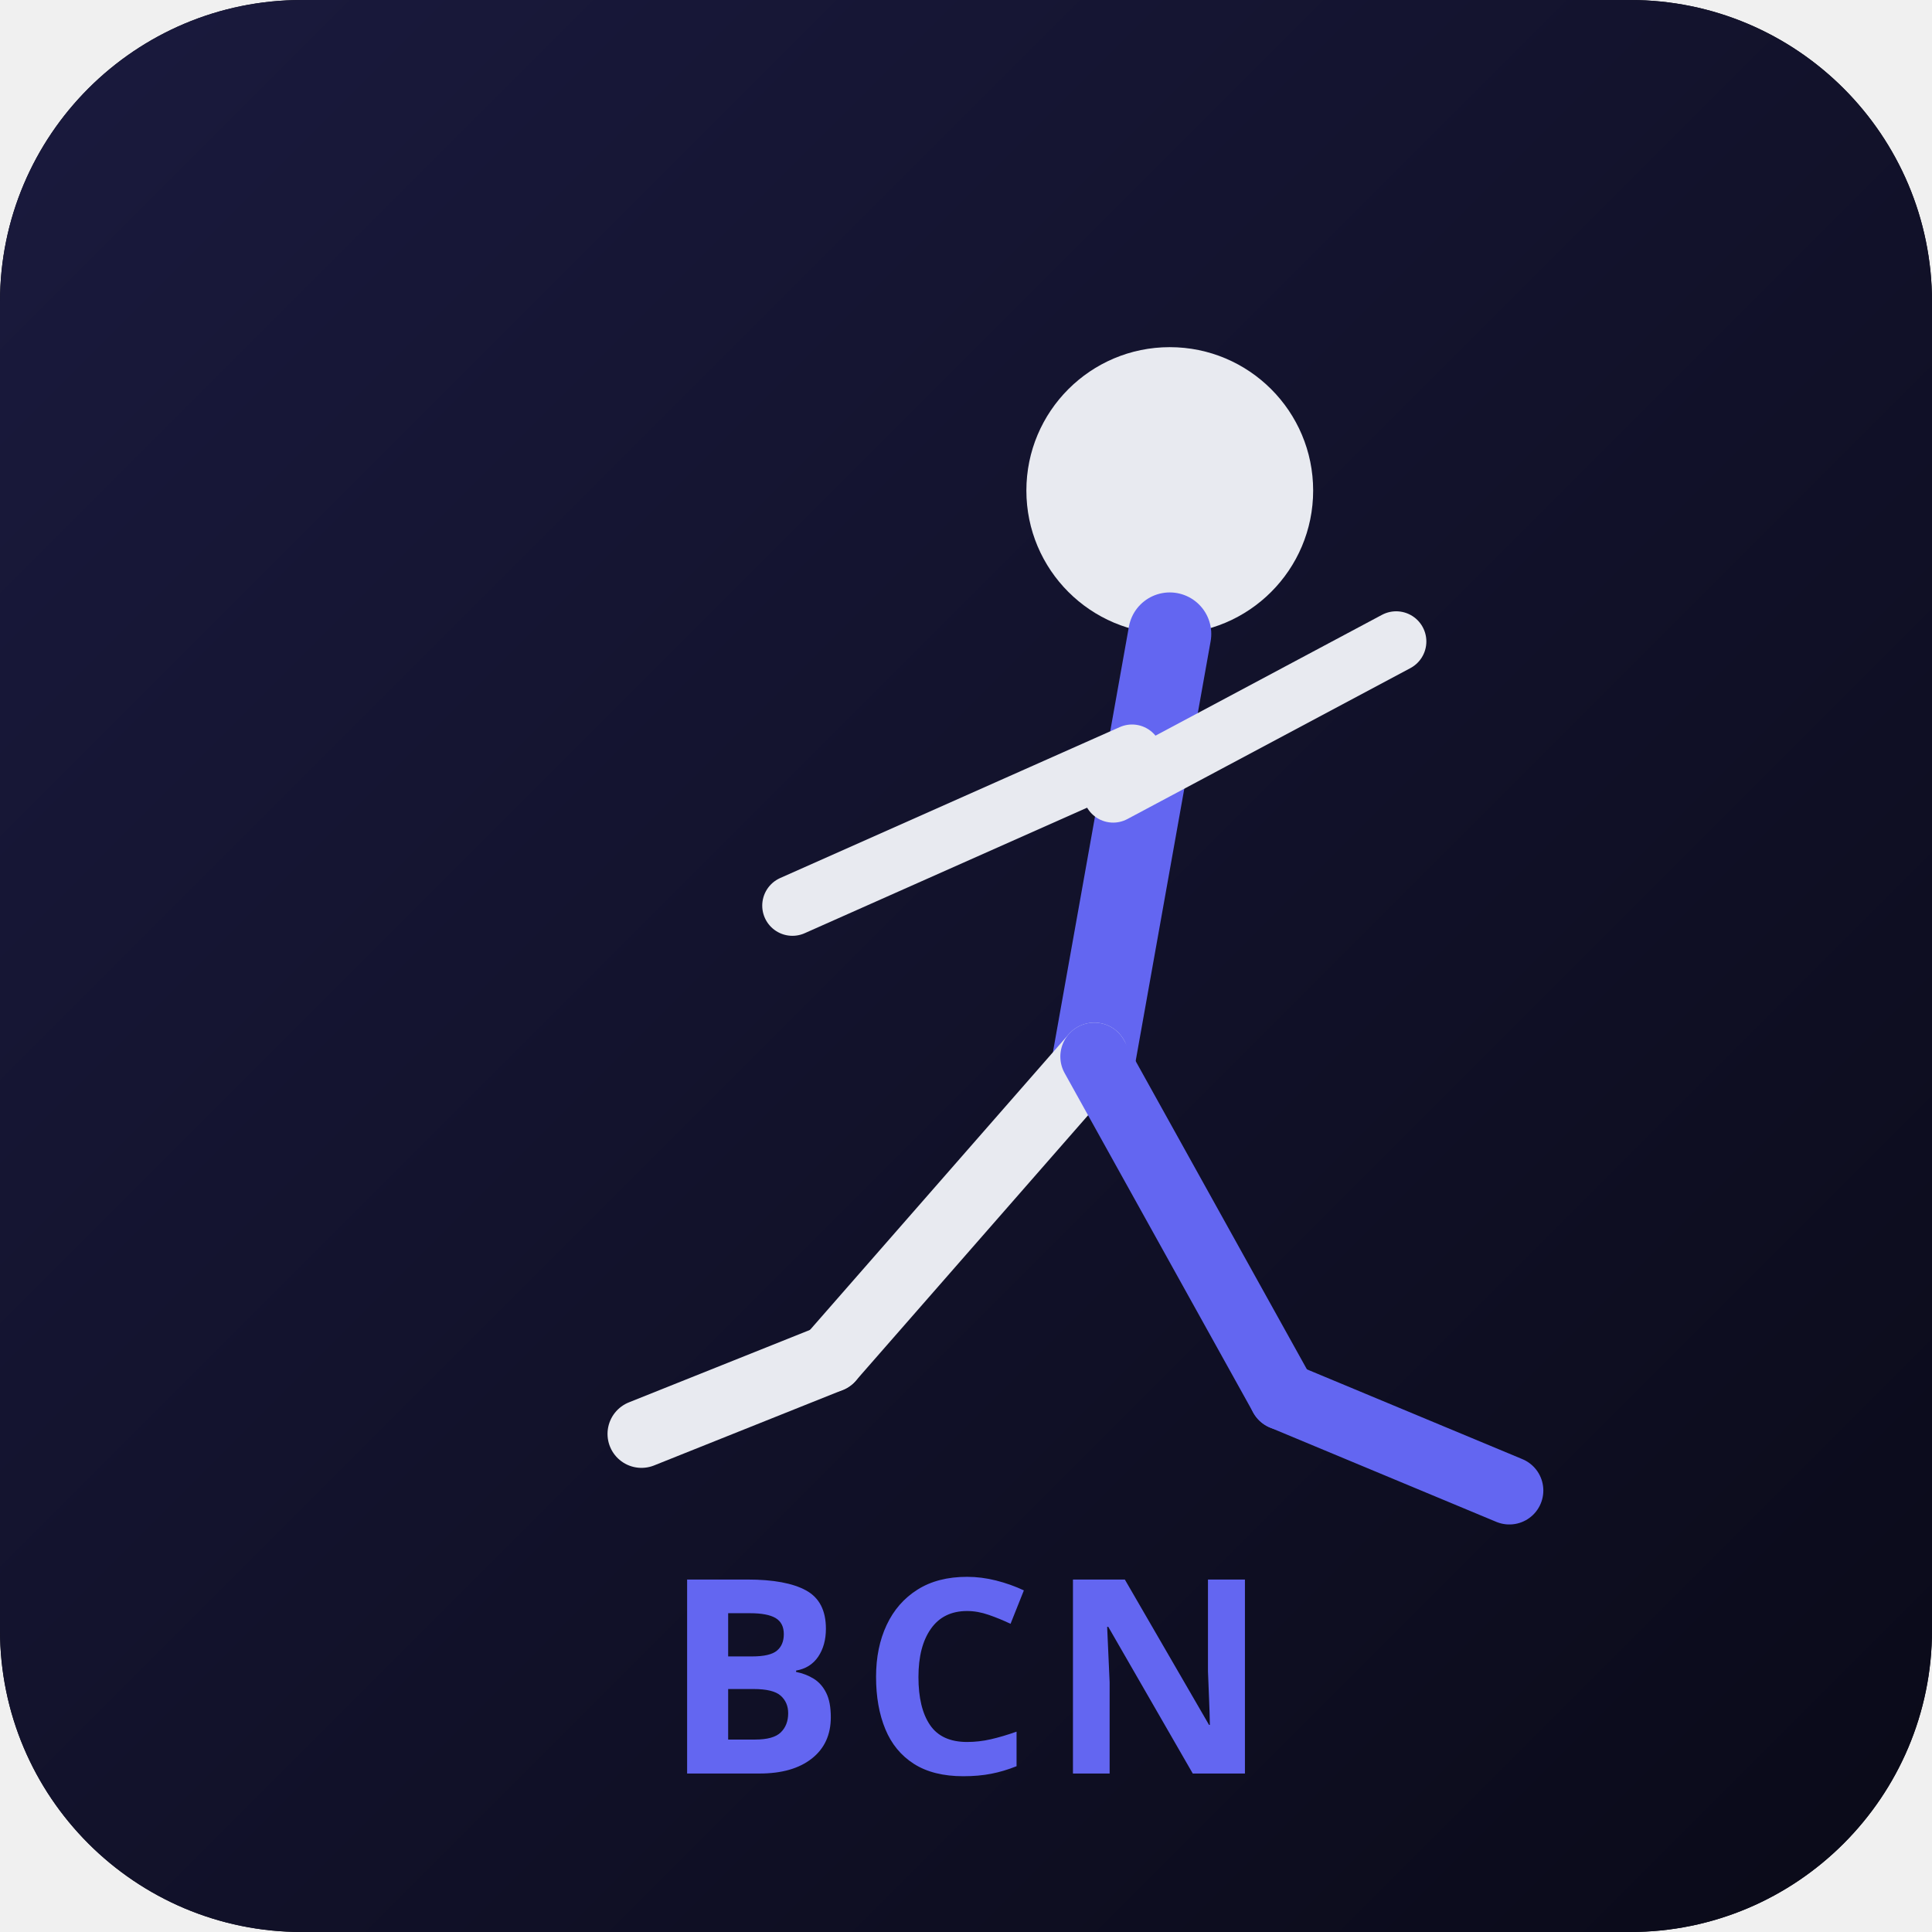
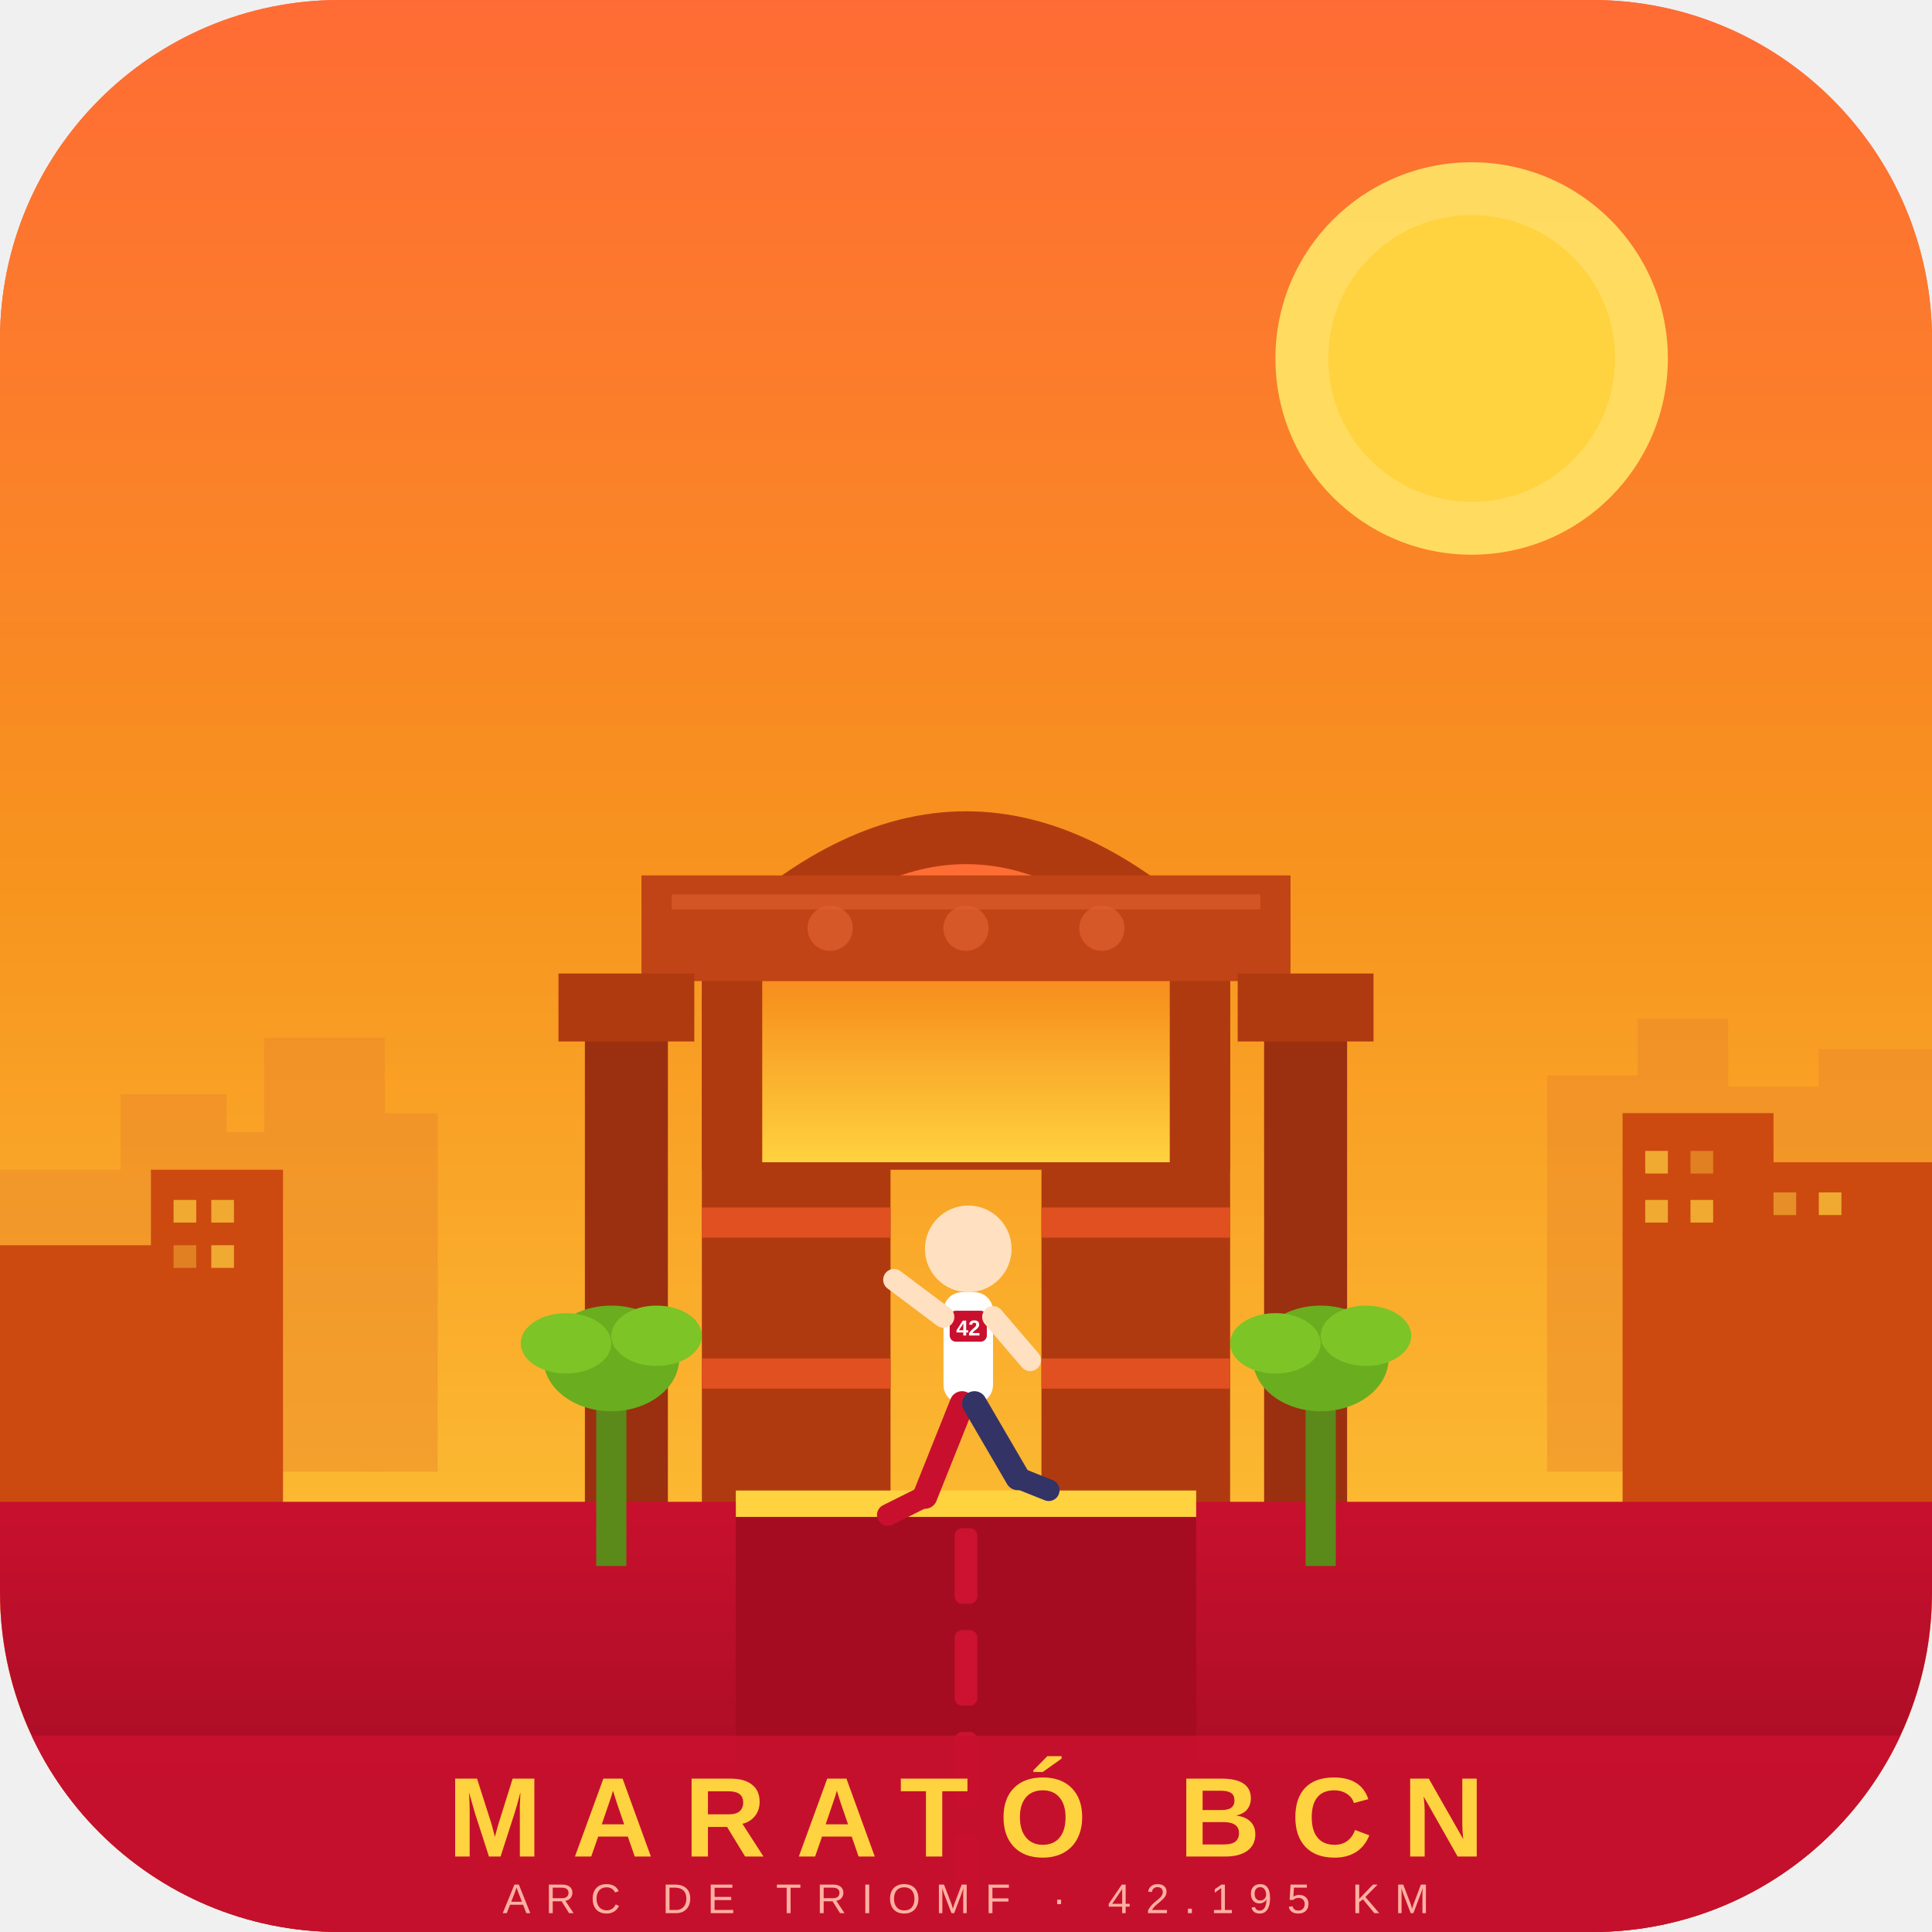
<svg xmlns="http://www.w3.org/2000/svg" viewBox="0 0 512 512">
-   <rect width="512" height="512" rx="80" fill="#080810" />
-   <rect width="512" height="512" rx="80" fill="url(#bg)" />
  <defs>
-     <linearGradient id="bg" x1="0" y1="0" x2="1" y2="1">
-       <stop offset="0%" stop-color="#1a1a3e" />
-       <stop offset="100%" stop-color="#0a0a18" />
+     <linearGradient id="sky" x1="0" y1="0" x2="0" y2="1">
+       <stop offset="0%" stop-color="#FF6B35" />
+       <stop offset="45%" stop-color="#F7931E" />
+       <stop offset="100%" stop-color="#FFD23F" />
    </linearGradient>
+     <linearGradient id="ground" x1="0" y1="0" x2="0" y2="1">
+       <stop offset="0%" stop-color="#C8102E" />
+       <stop offset="100%" stop-color="#9B0C22" />
+     </linearGradient>
+     <clipPath id="clip">
+       <rect width="512" height="512" rx="90" />
+     </clipPath>
  </defs>
-   <circle cx="310" cy="130" r="38" fill="#e8eaf0" />
-   <line x1="310" y1="168" x2="290" y2="280" stroke="#6366f1" stroke-width="22" stroke-linecap="round" />
-   <line x1="300" y1="200" x2="210" y2="240" stroke="#e8eaf0" stroke-width="16" stroke-linecap="round" />
-   <line x1="295" y1="210" x2="370" y2="170" stroke="#e8eaf0" stroke-width="16" stroke-linecap="round" />
-   <line x1="290" y1="280" x2="220" y2="360" stroke="#e8eaf0" stroke-width="18" stroke-linecap="round" />
-   <line x1="220" y1="360" x2="170" y2="380" stroke="#e8eaf0" stroke-width="18" stroke-linecap="round" />
-   <line x1="290" y1="280" x2="340" y2="370" stroke="#6366f1" stroke-width="18" stroke-linecap="round" />
-   <line x1="340" y1="370" x2="400" y2="395" stroke="#6366f1" stroke-width="18" stroke-linecap="round" />
-   <text x="256" y="470" font-family="Arial Black, sans-serif" font-size="72" font-weight="900" fill="#6366f1" text-anchor="middle" letter-spacing="4">BCN</text>
+   <rect width="512" height="512" rx="90" fill="#FF6B35" />
+   <rect width="512" height="512" rx="90" fill="url(#sky)" />
+   <circle cx="390" cy="95" r="52" fill="#FFE566" opacity="0.9" />
+   <circle cx="390" cy="95" r="38" fill="#FFD23F" />
+   <g fill="#E8852A" opacity="0.45" clip-path="url(#clip)">
+     <rect x="0" y="310" width="38" height="80" />
+     <rect x="32" y="290" width="28" height="100" />
+     <rect x="54" y="300" width="22" height="90" />
+     <rect x="70" y="275" width="32" height="115" />
+     <rect x="96" y="295" width="20" height="95" />
+     <rect x="410" y="285" width="30" height="105" />
+     <rect x="434" y="270" width="24" height="120" />
+     <rect x="452" y="288" width="36" height="102" />
+     <rect x="482" y="278" width="30" height="112" />
+   </g>
+   <g fill="#CC4A10" clip-path="url(#clip)">
+     <rect x="0" y="330" width="45" height="70" />
+     <rect x="40" y="310" width="35" height="90" />
+     <rect x="46" y="318" width="6" height="6" fill="#FFD23F" opacity="0.7" />
+     <rect x="56" y="318" width="6" height="6" fill="#FFD23F" opacity="0.7" />
+     <rect x="46" y="330" width="6" height="6" fill="#FFD23F" opacity="0.4" />
+     <rect x="56" y="330" width="6" height="6" fill="#FFD23F" opacity="0.7" />
+     <rect x="430" y="295" width="40" height="105" />
+     <rect x="464" y="308" width="48" height="92" />
+     <rect x="436" y="305" width="6" height="6" fill="#FFD23F" opacity="0.7" />
+     <rect x="448" y="305" width="6" height="6" fill="#FFD23F" opacity="0.4" />
+     <rect x="436" y="318" width="6" height="6" fill="#FFD23F" opacity="0.7" />
+     <rect x="448" y="318" width="6" height="6" fill="#FFD23F" opacity="0.7" />
+     <rect x="470" y="316" width="6" height="6" fill="#FFD23F" opacity="0.5" />
+     <rect x="482" y="316" width="6" height="6" fill="#FFD23F" opacity="0.7" />
+   </g>
+   <rect x="186" y="250" width="50" height="160" fill="#B03A10" clip-path="url(#clip)" />
+   <rect x="276" y="250" width="50" height="160" fill="#B03A10" clip-path="url(#clip)" />
+   <path d="M 186 310 L 186 250 Q 256 180 326 250 L 326 310 Z" fill="#B03A10" />
+   <path d="M 202 308 L 202 258 Q 256 200 310 258 L 310 308 Z" fill="url(#sky)" />
+   <rect x="186" y="320" width="50" height="8" fill="#E05020" />
+   <rect x="276" y="320" width="50" height="8" fill="#E05020" />
+   <rect x="186" y="360" width="50" height="8" fill="#E05020" />
+   <rect x="276" y="360" width="50" height="8" fill="#E05020" />
+   <rect x="170" y="232" width="172" height="28" fill="#C04415" clip-path="url(#clip)" />
+   <rect x="178" y="237" width="156" height="4" fill="#E06030" opacity="0.6" />
+   <circle cx="220" cy="246" r="6" fill="#E06030" opacity="0.7" />
+   <circle cx="256" cy="246" r="6" fill="#E06030" opacity="0.7" />
+   <circle cx="292" cy="246" r="6" fill="#E06030" opacity="0.7" />
+   <rect x="155" y="270" width="22" height="130" fill="#9B3010" clip-path="url(#clip)" />
+   <rect x="335" y="270" width="22" height="130" fill="#9B3010" clip-path="url(#clip)" />
+   <rect x="148" y="258" width="36" height="18" fill="#B03A10" clip-path="url(#clip)" />
+   <rect x="328" y="258" width="36" height="18" fill="#B03A10" clip-path="url(#clip)" />
+   <rect x="0" y="398" width="512" height="114" fill="url(#ground)" clip-path="url(#clip)" />
+   <rect x="195" y="398" width="122" height="114" fill="#A50C22" clip-path="url(#clip)" />
+   <rect x="253" y="405" width="6" height="20" fill="#CC1230" rx="2" />
+   <rect x="253" y="432" width="6" height="20" fill="#CC1230" rx="2" />
+   <rect x="253" y="459" width="6" height="20" fill="#CC1230" rx="2" />
+   <rect x="253" y="486" width="6" height="20" fill="#CC1230" rx="2" />
+   <rect x="158" y="365" width="8" height="50" fill="#5C8A1A" />
+   <ellipse cx="162" cy="360" rx="18" ry="14" fill="#6AAD1E" />
+   <ellipse cx="150" cy="356" rx="12" ry="8" fill="#7DC426" />
+   <ellipse cx="174" cy="354" rx="12" ry="8" fill="#7DC426" />
+   <rect x="346" y="365" width="8" height="50" fill="#5C8A1A" />
+   <ellipse cx="350" cy="360" rx="18" ry="14" fill="#6AAD1E" />
+   <ellipse cx="338" cy="356" rx="12" ry="8" fill="#7DC426" />
+   <ellipse cx="362" cy="354" rx="12" ry="8" fill="#7DC426" />
+   <rect x="195" y="395" width="122" height="7" fill="#FFD23F" />
+   <rect x="195" y="395" width="122" height="7" fill="url(#stripePat)" opacity="0.5" />
+   <g transform="translate(232, 390) scale(0.82)" fill="none">
+     <circle cx="30" cy="-72" r="14" fill="#FFE0C0" />
+     <rect x="22" y="-58" width="16" height="36" rx="6" fill="#FFFFFF" />
+     <rect x="24" y="-52" width="12" height="10" rx="2" fill="#C8102E" />
+     <text x="30" y="-44" font-family="Arial" font-size="7" font-weight="bold" fill="white" text-anchor="middle">42</text>
+     <line x1="22" y1="-50" x2="6" y2="-62" stroke="#FFE0C0" stroke-width="7" stroke-linecap="round" />
+     <line x1="38" y1="-50" x2="50" y2="-36" stroke="#FFE0C0" stroke-width="7" stroke-linecap="round" />
+     <line x1="28" y1="-22" x2="16" y2="8" stroke="#C8102E" stroke-width="8" stroke-linecap="round" />
+     <line x1="16" y1="8" x2="4" y2="14" stroke="#C8102E" stroke-width="7" stroke-linecap="round" />
+     <line x1="32" y1="-22" x2="46" y2="2" stroke="#333366" stroke-width="8" stroke-linecap="round" />
+     <line x1="46" y1="2" x2="56" y2="6" stroke="#333366" stroke-width="7" stroke-linecap="round" />
+   </g>
+   <rect x="0" y="460" width="512" height="52" rx="0" fill="#C8102E" opacity="0.92" clip-path="url(#clip)" />
+   <text x="256" y="492" font-family="Arial Black, Arial, sans-serif" font-size="30" font-weight="900" fill="#FFD23F" text-anchor="middle" letter-spacing="8">MARATÓ BCN</text>
+   <text x="256" y="507" font-family="Arial, sans-serif" font-size="11" fill="#FFB0A0" text-anchor="middle" letter-spacing="4">ARC DE TRIOMF · 42.195 KM</text>
</svg>
